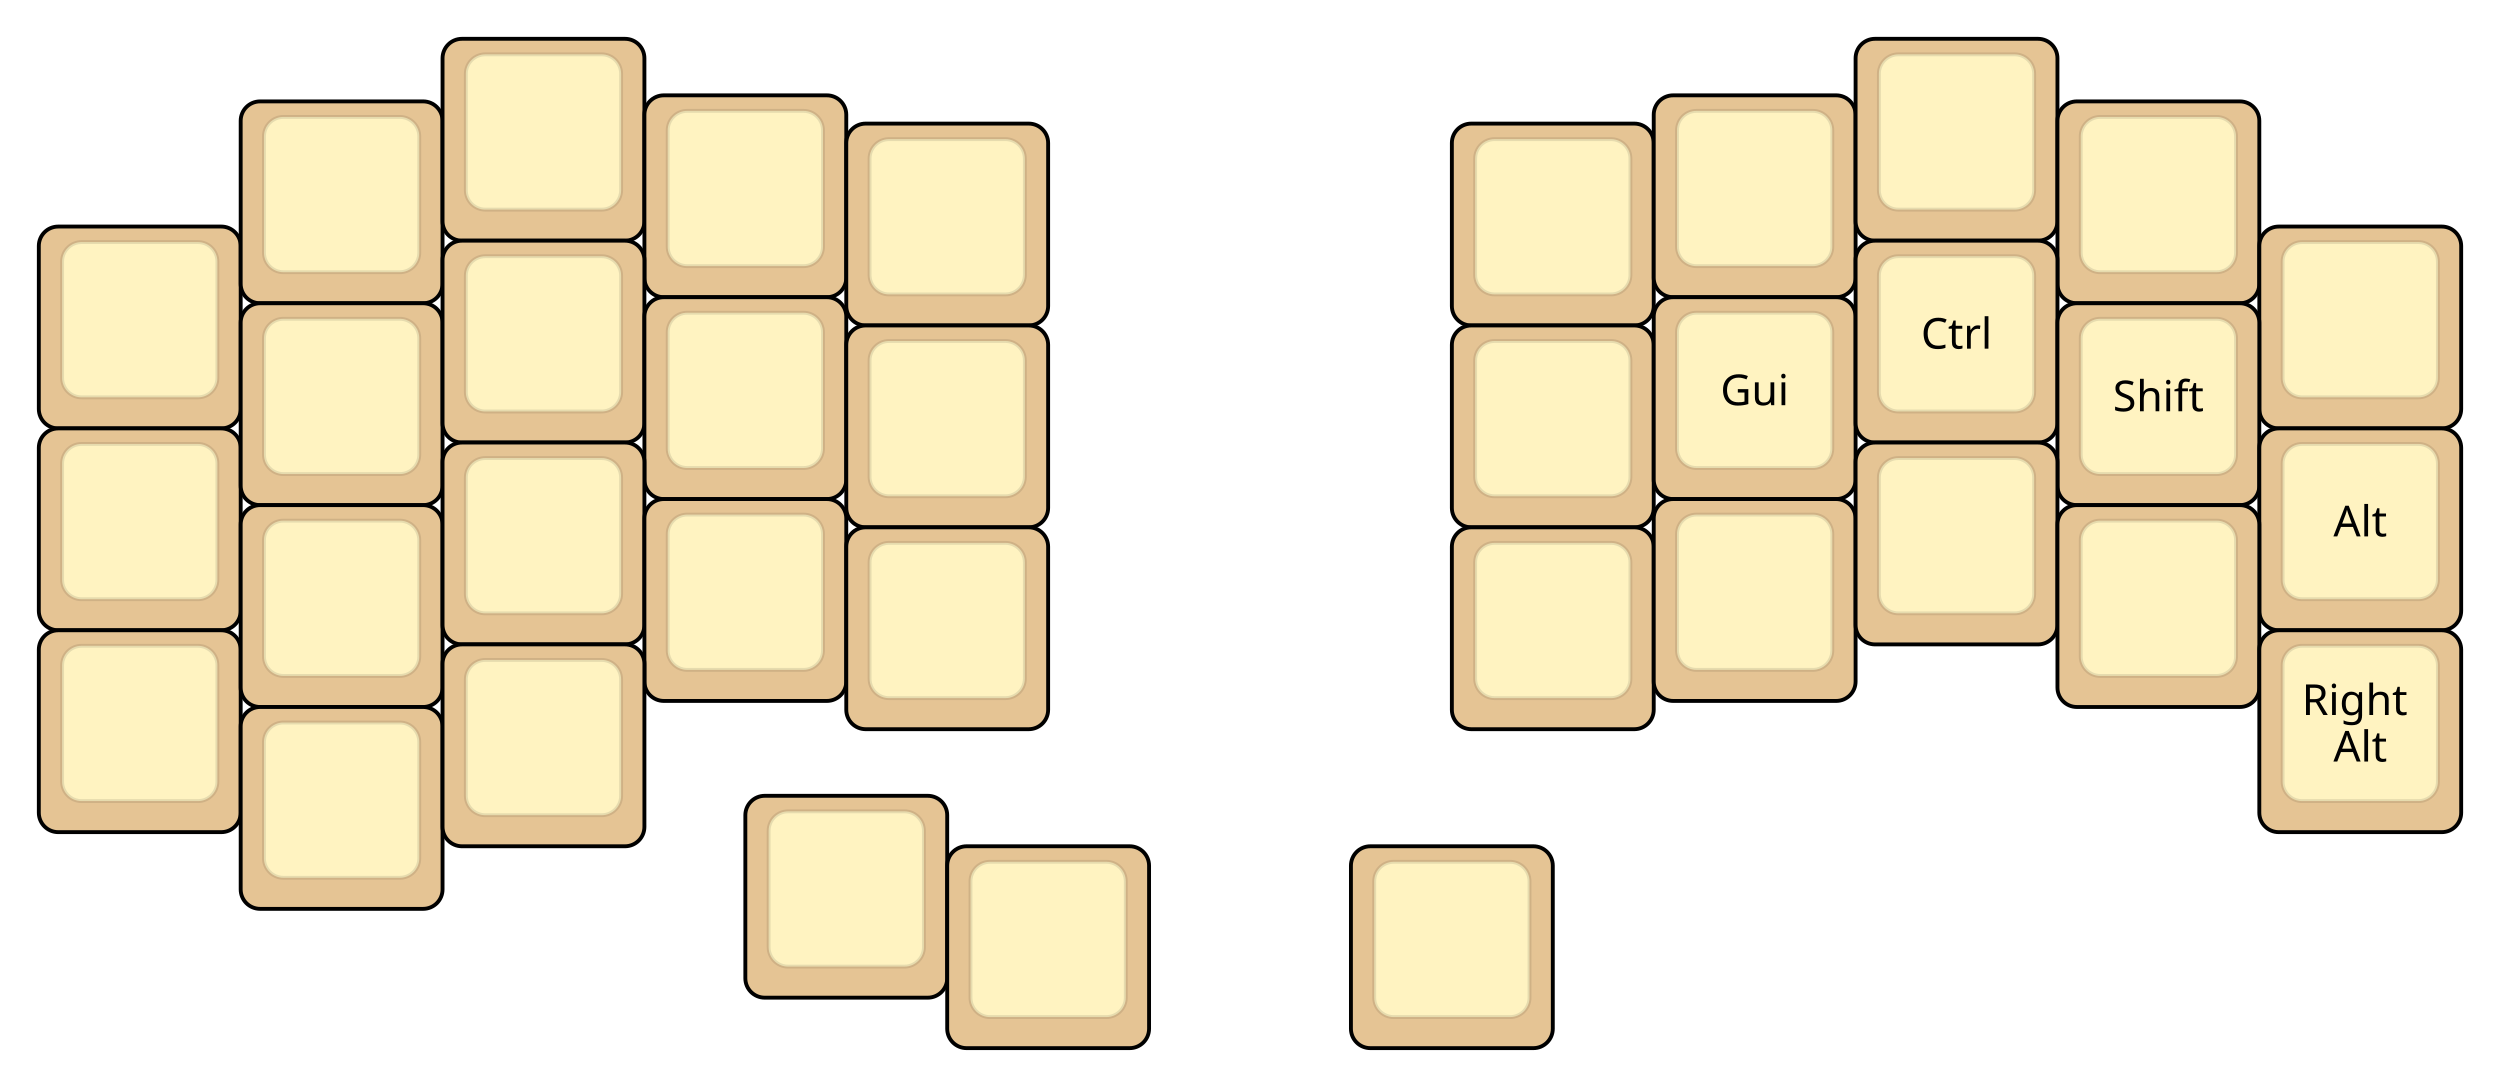
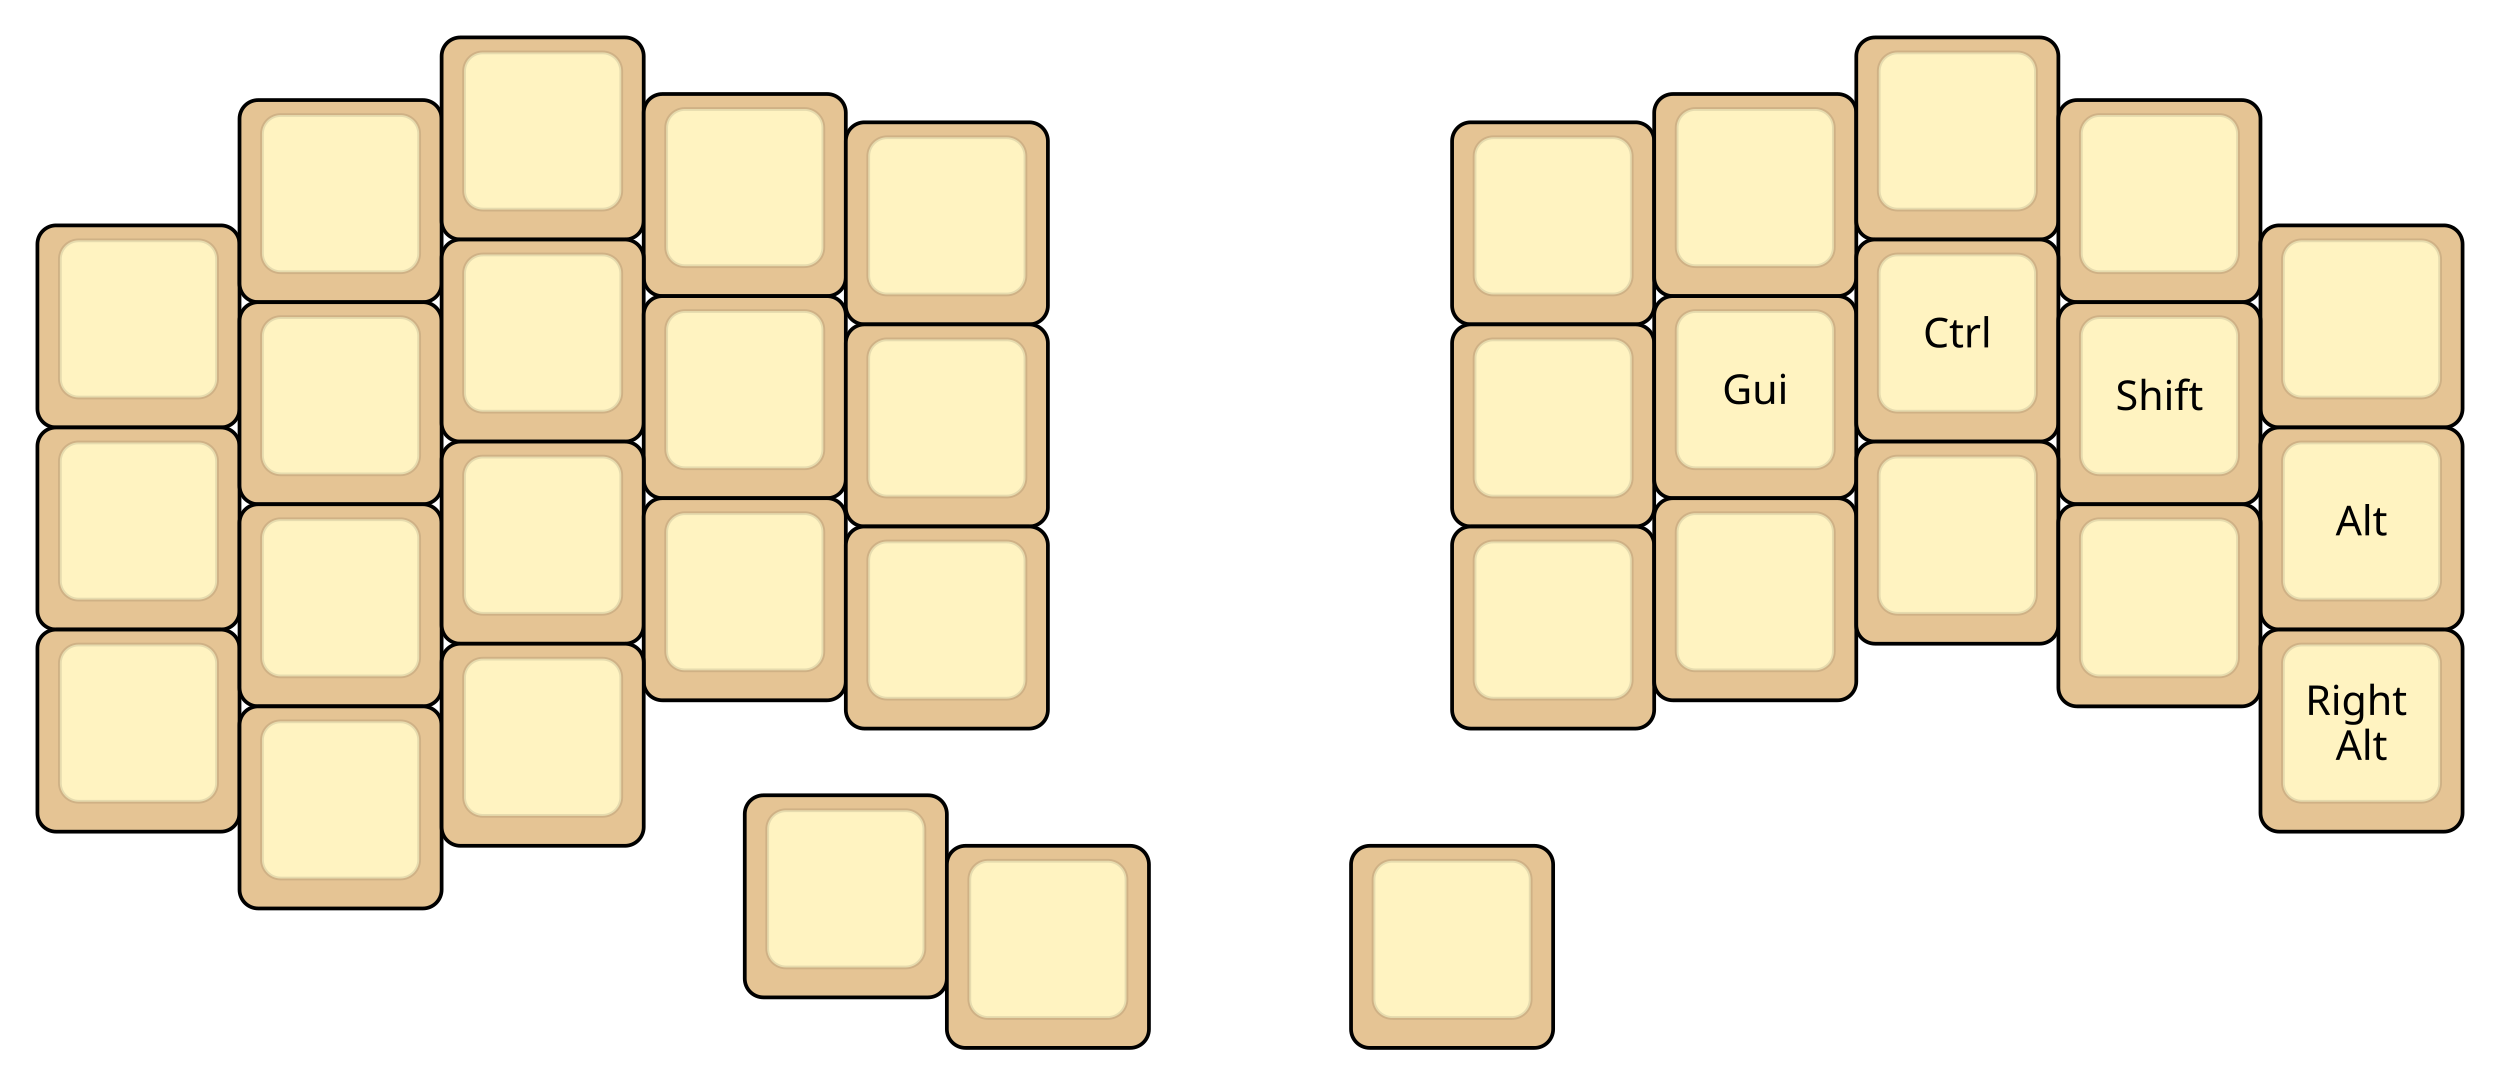
- <svg xmlns="http://www.w3.org/2000/svg" width="644px" height="280x" viewBox="0 0 644 280">
+ <svg xmlns="http://www.w3.org/2000/svg" width="668px" height="290x" viewBox="0 0 668 290">
  <style type="text/css">
    .keycap .border { stroke: black; stroke-width: 1; }
    .keycap .inner.border { stroke: rgba(0,0,0,.1); }
    .keycap { font-family: sans-serif; font-size: 11px}
+     .keycap .sub { font-size: 9px}
  </style>
  <g class="keycap blank">
-     <rect x="10" y="58.36" width="52" height="52" rx="5" fill="#e5c494" class="outer border" />
-     <rect x="16" y="62.36" width="40" height="40" rx="5" fill="#fff3c1" class="inner border" />
+     <rect x="10" y="60.22" width="54" height="54" rx="5" fill="#e5c494" class="outer border" />
+     <rect x="16" y="64.22" width="42" height="42" rx="5" fill="#fff3c1" class="inner border" />
  </g>
  <g class="keycap blank">
-     <rect x="62" y="26.12" width="52" height="52" rx="5" fill="#e5c494" class="outer border" />
-     <rect x="68" y="30.12" width="40" height="40" rx="5" fill="#fff3c1" class="inner border" />
+     <rect x="64" y="26.74" width="54" height="54" rx="5" fill="#e5c494" class="outer border" />
+     <rect x="70" y="30.74" width="42" height="42" rx="5" fill="#fff3c1" class="inner border" />
  </g>
  <g class="keycap blank">
-     <rect x="114" y="10" width="52" height="52" rx="5" fill="#e5c494" class="outer border" />
-     <rect x="120" y="14" width="40" height="40" rx="5" fill="#fff3c1" class="inner border" />
+     <rect x="118" y="10" width="54" height="54" rx="5" fill="#e5c494" class="outer border" />
+     <rect x="124" y="14" width="42" height="42" rx="5" fill="#fff3c1" class="inner border" />
  </g>
  <g class="keycap blank">
-     <rect x="166" y="24.56" width="52" height="52" rx="5" fill="#e5c494" class="outer border" />
-     <rect x="172" y="28.56" width="40" height="40" rx="5" fill="#fff3c1" class="inner border" />
+     <rect x="172" y="25.12" width="54" height="54" rx="5" fill="#e5c494" class="outer border" />
+     <rect x="178" y="29.12" width="42" height="42" rx="5" fill="#fff3c1" class="inner border" />
  </g>
  <g class="keycap blank">
-     <rect x="218" y="31.84" width="52" height="52" rx="5" fill="#e5c494" class="outer border" />
-     <rect x="224" y="35.84" width="40" height="40" rx="5" fill="#fff3c1" class="inner border" />
+     <rect x="226" y="32.68" width="54" height="54" rx="5" fill="#e5c494" class="outer border" />
+     <rect x="232" y="36.68" width="42" height="42" rx="5" fill="#fff3c1" class="inner border" />
  </g>
  <g class="keycap blank">
-     <rect x="374" y="31.84" width="52" height="52" rx="5" fill="#e5c494" class="outer border" />
-     <rect x="380" y="35.84" width="40" height="40" rx="5" fill="#fff3c1" class="inner border" />
+     <rect x="388" y="32.68" width="54" height="54" rx="5" fill="#e5c494" class="outer border" />
+     <rect x="394" y="36.68" width="42" height="42" rx="5" fill="#fff3c1" class="inner border" />
  </g>
  <g class="keycap blank">
-     <rect x="426" y="24.56" width="52" height="52" rx="5" fill="#e5c494" class="outer border" />
-     <rect x="432" y="28.56" width="40" height="40" rx="5" fill="#fff3c1" class="inner border" />
+     <rect x="442" y="25.12" width="54" height="54" rx="5" fill="#e5c494" class="outer border" />
+     <rect x="448" y="29.12" width="42" height="42" rx="5" fill="#fff3c1" class="inner border" />
  </g>
  <g class="keycap blank">
-     <rect x="478" y="10" width="52" height="52" rx="5" fill="#e5c494" class="outer border" />
-     <rect x="484" y="14" width="40" height="40" rx="5" fill="#fff3c1" class="inner border" />
+     <rect x="496" y="10" width="54" height="54" rx="5" fill="#e5c494" class="outer border" />
+     <rect x="502" y="14" width="42" height="42" rx="5" fill="#fff3c1" class="inner border" />
  </g>
  <g class="keycap blank">
-     <rect x="530" y="26.12" width="52" height="52" rx="5" fill="#e5c494" class="outer border" />
-     <rect x="536" y="30.12" width="40" height="40" rx="5" fill="#fff3c1" class="inner border" />
+     <rect x="550" y="26.74" width="54" height="54" rx="5" fill="#e5c494" class="outer border" />
+     <rect x="556" y="30.74" width="42" height="42" rx="5" fill="#fff3c1" class="inner border" />
  </g>
  <g class="keycap blank">
-     <rect x="582" y="58.36" width="52" height="52" rx="5" fill="#e5c494" class="outer border" />
-     <rect x="588" y="62.36" width="40" height="40" rx="5" fill="#fff3c1" class="inner border" />
+     <rect x="604" y="60.22" width="54" height="54" rx="5" fill="#e5c494" class="outer border" />
+     <rect x="610" y="64.22" width="42" height="42" rx="5" fill="#fff3c1" class="inner border" />
  </g>
  <g class="keycap blank">
-     <rect x="10" y="110.36" width="52" height="52" rx="5" fill="#e5c494" class="outer border" />
-     <rect x="16" y="114.36" width="40" height="40" rx="5" fill="#fff3c1" class="inner border" />
+     <rect x="10" y="114.22" width="54" height="54" rx="5" fill="#e5c494" class="outer border" />
+     <rect x="16" y="118.22" width="42" height="42" rx="5" fill="#fff3c1" class="inner border" />
  </g>
  <g class="keycap blank">
-     <rect x="62" y="78.12" width="52" height="52" rx="5" fill="#e5c494" class="outer border" />
-     <rect x="68" y="82.12" width="40" height="40" rx="5" fill="#fff3c1" class="inner border" />
+     <rect x="64" y="80.74" width="54" height="54" rx="5" fill="#e5c494" class="outer border" />
+     <rect x="70" y="84.74" width="42" height="42" rx="5" fill="#fff3c1" class="inner border" />
  </g>
  <g class="keycap blank">
-     <rect x="114" y="62" width="52" height="52" rx="5" fill="#e5c494" class="outer border" />
-     <rect x="120" y="66" width="40" height="40" rx="5" fill="#fff3c1" class="inner border" />
+     <rect x="118" y="64" width="54" height="54" rx="5" fill="#e5c494" class="outer border" />
+     <rect x="124" y="68" width="42" height="42" rx="5" fill="#fff3c1" class="inner border" />
  </g>
  <g class="keycap blank">
-     <rect x="166" y="76.56" width="52" height="52" rx="5" fill="#e5c494" class="outer border" />
-     <rect x="172" y="80.56" width="40" height="40" rx="5" fill="#fff3c1" class="inner border" />
+     <rect x="172" y="79.12" width="54" height="54" rx="5" fill="#e5c494" class="outer border" />
+     <rect x="178" y="83.12" width="42" height="42" rx="5" fill="#fff3c1" class="inner border" />
  </g>
  <g class="keycap blank">
-     <rect x="218" y="83.84" width="52" height="52" rx="5" fill="#e5c494" class="outer border" />
-     <rect x="224" y="87.84" width="40" height="40" rx="5" fill="#fff3c1" class="inner border" />
+     <rect x="226" y="86.68" width="54" height="54" rx="5" fill="#e5c494" class="outer border" />
+     <rect x="232" y="90.68" width="42" height="42" rx="5" fill="#fff3c1" class="inner border" />
  </g>
  <g class="keycap blank">
-     <rect x="374" y="83.84" width="52" height="52" rx="5" fill="#e5c494" class="outer border" />
-     <rect x="380" y="87.84" width="40" height="40" rx="5" fill="#fff3c1" class="inner border" />
+     <rect x="388" y="86.68" width="54" height="54" rx="5" fill="#e5c494" class="outer border" />
+     <rect x="394" y="90.68" width="42" height="42" rx="5" fill="#fff3c1" class="inner border" />
  </g>
  <g class="keycap mod1">
-     <rect x="426" y="76.56" width="52" height="52" rx="5" fill="#e5c494" class="outer border" />
-     <rect x="432" y="80.56" width="40" height="40" rx="5" fill="#fff3c1" class="inner border" />
-     <text x="452" y="100.56" text-anchor="middle" dominant-baseline="middle">
-       <tspan x="452" dy="0">Gui</tspan>
+     <rect x="442" y="79.12" width="54" height="54" rx="5" fill="#e5c494" class="outer border" />
+     <rect x="448" y="83.12" width="42" height="42" rx="5" fill="#fff3c1" class="inner border" />
+     <text x="469" y="104.12" text-anchor="middle" dominant-baseline="middle" class="main">
+       <tspan x="469" dy="0">Gui</tspan>
    </text>
  </g>
  <g class="keycap mod1">
-     <rect x="478" y="62" width="52" height="52" rx="5" fill="#e5c494" class="outer border" />
-     <rect x="484" y="66" width="40" height="40" rx="5" fill="#fff3c1" class="inner border" />
-     <text x="504" y="86" text-anchor="middle" dominant-baseline="middle">
-       <tspan x="504" dy="0">Ctrl</tspan>
+     <rect x="496" y="64" width="54" height="54" rx="5" fill="#e5c494" class="outer border" />
+     <rect x="502" y="68" width="42" height="42" rx="5" fill="#fff3c1" class="inner border" />
+     <text x="523" y="89" text-anchor="middle" dominant-baseline="middle" class="main">
+       <tspan x="523" dy="0">Ctrl</tspan>
    </text>
  </g>
  <g class="keycap mod1">
-     <rect x="530" y="78.12" width="52" height="52" rx="5" fill="#e5c494" class="outer border" />
-     <rect x="536" y="82.12" width="40" height="40" rx="5" fill="#fff3c1" class="inner border" />
-     <text x="556" y="102.12" text-anchor="middle" dominant-baseline="middle">
-       <tspan x="556" dy="0">Shift</tspan>
+     <rect x="550" y="80.74" width="54" height="54" rx="5" fill="#e5c494" class="outer border" />
+     <rect x="556" y="84.74" width="42" height="42" rx="5" fill="#fff3c1" class="inner border" />
+     <text x="577" y="105.74" text-anchor="middle" dominant-baseline="middle" class="main">
+       <tspan x="577" dy="0">Shift</tspan>
    </text>
  </g>
  <g class="keycap mod1">
-     <rect x="582" y="110.36" width="52" height="52" rx="5" fill="#e5c494" class="outer border" />
-     <rect x="588" y="114.36" width="40" height="40" rx="5" fill="#fff3c1" class="inner border" />
-     <text x="608" y="134.36" text-anchor="middle" dominant-baseline="middle">
-       <tspan x="608" dy="0">Alt</tspan>
+     <rect x="604" y="114.22" width="54" height="54" rx="5" fill="#e5c494" class="outer border" />
+     <rect x="610" y="118.22" width="42" height="42" rx="5" fill="#fff3c1" class="inner border" />
+     <text x="631" y="139.22" text-anchor="middle" dominant-baseline="middle" class="main">
+       <tspan x="631" dy="0">Alt</tspan>
    </text>
  </g>
  <g class="keycap blank">
-     <rect x="10" y="162.36" width="52" height="52" rx="5" fill="#e5c494" class="outer border" />
-     <rect x="16" y="166.36" width="40" height="40" rx="5" fill="#fff3c1" class="inner border" />
+     <rect x="10" y="168.22" width="54" height="54" rx="5" fill="#e5c494" class="outer border" />
+     <rect x="16" y="172.22" width="42" height="42" rx="5" fill="#fff3c1" class="inner border" />
  </g>
  <g class="keycap blank">
-     <rect x="62" y="130.12" width="52" height="52" rx="5" fill="#e5c494" class="outer border" />
-     <rect x="68" y="134.12" width="40" height="40" rx="5" fill="#fff3c1" class="inner border" />
+     <rect x="64" y="134.74" width="54" height="54" rx="5" fill="#e5c494" class="outer border" />
+     <rect x="70" y="138.74" width="42" height="42" rx="5" fill="#fff3c1" class="inner border" />
  </g>
  <g class="keycap blank">
-     <rect x="114" y="114" width="52" height="52" rx="5" fill="#e5c494" class="outer border" />
-     <rect x="120" y="118" width="40" height="40" rx="5" fill="#fff3c1" class="inner border" />
+     <rect x="118" y="118" width="54" height="54" rx="5" fill="#e5c494" class="outer border" />
+     <rect x="124" y="122" width="42" height="42" rx="5" fill="#fff3c1" class="inner border" />
  </g>
  <g class="keycap blank">
-     <rect x="166" y="128.56" width="52" height="52" rx="5" fill="#e5c494" class="outer border" />
-     <rect x="172" y="132.56" width="40" height="40" rx="5" fill="#fff3c1" class="inner border" />
+     <rect x="172" y="133.12" width="54" height="54" rx="5" fill="#e5c494" class="outer border" />
+     <rect x="178" y="137.12" width="42" height="42" rx="5" fill="#fff3c1" class="inner border" />
  </g>
  <g class="keycap blank">
-     <rect x="218" y="135.84" width="52" height="52" rx="5" fill="#e5c494" class="outer border" />
-     <rect x="224" y="139.84" width="40" height="40" rx="5" fill="#fff3c1" class="inner border" />
+     <rect x="226" y="140.68" width="54" height="54" rx="5" fill="#e5c494" class="outer border" />
+     <rect x="232" y="144.68" width="42" height="42" rx="5" fill="#fff3c1" class="inner border" />
  </g>
  <g class="keycap blank">
-     <rect x="374" y="135.84" width="52" height="52" rx="5" fill="#e5c494" class="outer border" />
-     <rect x="380" y="139.84" width="40" height="40" rx="5" fill="#fff3c1" class="inner border" />
+     <rect x="388" y="140.68" width="54" height="54" rx="5" fill="#e5c494" class="outer border" />
+     <rect x="394" y="144.68" width="42" height="42" rx="5" fill="#fff3c1" class="inner border" />
  </g>
  <g class="keycap blank">
-     <rect x="426" y="128.56" width="52" height="52" rx="5" fill="#e5c494" class="outer border" />
-     <rect x="432" y="132.56" width="40" height="40" rx="5" fill="#fff3c1" class="inner border" />
+     <rect x="442" y="133.12" width="54" height="54" rx="5" fill="#e5c494" class="outer border" />
+     <rect x="448" y="137.12" width="42" height="42" rx="5" fill="#fff3c1" class="inner border" />
  </g>
  <g class="keycap blank">
-     <rect x="478" y="114" width="52" height="52" rx="5" fill="#e5c494" class="outer border" />
-     <rect x="484" y="118" width="40" height="40" rx="5" fill="#fff3c1" class="inner border" />
+     <rect x="496" y="118" width="54" height="54" rx="5" fill="#e5c494" class="outer border" />
+     <rect x="502" y="122" width="42" height="42" rx="5" fill="#fff3c1" class="inner border" />
  </g>
  <g class="keycap blank">
-     <rect x="530" y="130.12" width="52" height="52" rx="5" fill="#e5c494" class="outer border" />
-     <rect x="536" y="134.12" width="40" height="40" rx="5" fill="#fff3c1" class="inner border" />
+     <rect x="550" y="134.74" width="54" height="54" rx="5" fill="#e5c494" class="outer border" />
+     <rect x="556" y="138.74" width="42" height="42" rx="5" fill="#fff3c1" class="inner border" />
  </g>
  <g class="keycap mod1">
-     <rect x="582" y="162.36" width="52" height="52" rx="5" fill="#e5c494" class="outer border" />
-     <rect x="588" y="166.36" width="40" height="40" rx="5" fill="#fff3c1" class="inner border" />
-     <text x="608" y="180.36" text-anchor="middle" dominant-baseline="middle">
-       <tspan x="608" dy="0">Right</tspan>
-       <tspan x="608" dy="12">Alt</tspan>
+     <rect x="604" y="168.22" width="54" height="54" rx="5" fill="#e5c494" class="outer border" />
+     <rect x="610" y="172.22" width="42" height="42" rx="5" fill="#fff3c1" class="inner border" />
+     <text x="631" y="187.22" text-anchor="middle" dominant-baseline="middle" class="main">
+       <tspan x="631" dy="0">Right</tspan>
+       <tspan x="631" dy="12">Alt</tspan>
    </text>
  </g>
  <g class="keycap blank">
-     <rect x="62" y="182.12" width="52" height="52" rx="5" fill="#e5c494" class="outer border" />
-     <rect x="68" y="186.12" width="40" height="40" rx="5" fill="#fff3c1" class="inner border" />
+     <rect x="64" y="188.74" width="54" height="54" rx="5" fill="#e5c494" class="outer border" />
+     <rect x="70" y="192.74" width="42" height="42" rx="5" fill="#fff3c1" class="inner border" />
  </g>
  <g class="keycap blank">
-     <rect x="114" y="166" width="52" height="52" rx="5" fill="#e5c494" class="outer border" />
-     <rect x="120" y="170" width="40" height="40" rx="5" fill="#fff3c1" class="inner border" />
+     <rect x="118" y="172" width="54" height="54" rx="5" fill="#e5c494" class="outer border" />
+     <rect x="124" y="176" width="42" height="42" rx="5" fill="#fff3c1" class="inner border" />
  </g>
  <g class="keycap blank">
-     <rect x="192" y="205" width="52" height="52" rx="5" fill="#e5c494" class="outer border" />
-     <rect x="198" y="209" width="40" height="40" rx="5" fill="#fff3c1" class="inner border" />
+     <rect x="199" y="212.5" width="54" height="54" rx="5" fill="#e5c494" class="outer border" />
+     <rect x="205" y="216.5" width="42" height="42" rx="5" fill="#fff3c1" class="inner border" />
  </g>
  <g class="keycap blank">
-     <rect x="244" y="218" width="52" height="52" rx="5" fill="#e5c494" class="outer border" />
-     <rect x="250" y="222" width="40" height="40" rx="5" fill="#fff3c1" class="inner border" />
+     <rect x="253" y="226" width="54" height="54" rx="5" fill="#e5c494" class="outer border" />
+     <rect x="259" y="230" width="42" height="42" rx="5" fill="#fff3c1" class="inner border" />
  </g>
  <g class="keycap blank">
-     <rect x="348" y="218" width="52" height="52" rx="5" fill="#e5c494" class="outer border" />
-     <rect x="354" y="222" width="40" height="40" rx="5" fill="#fff3c1" class="inner border" />
+     <rect x="361" y="226" width="54" height="54" rx="5" fill="#e5c494" class="outer border" />
+     <rect x="367" y="230" width="42" height="42" rx="5" fill="#fff3c1" class="inner border" />
  </g>
</svg>
